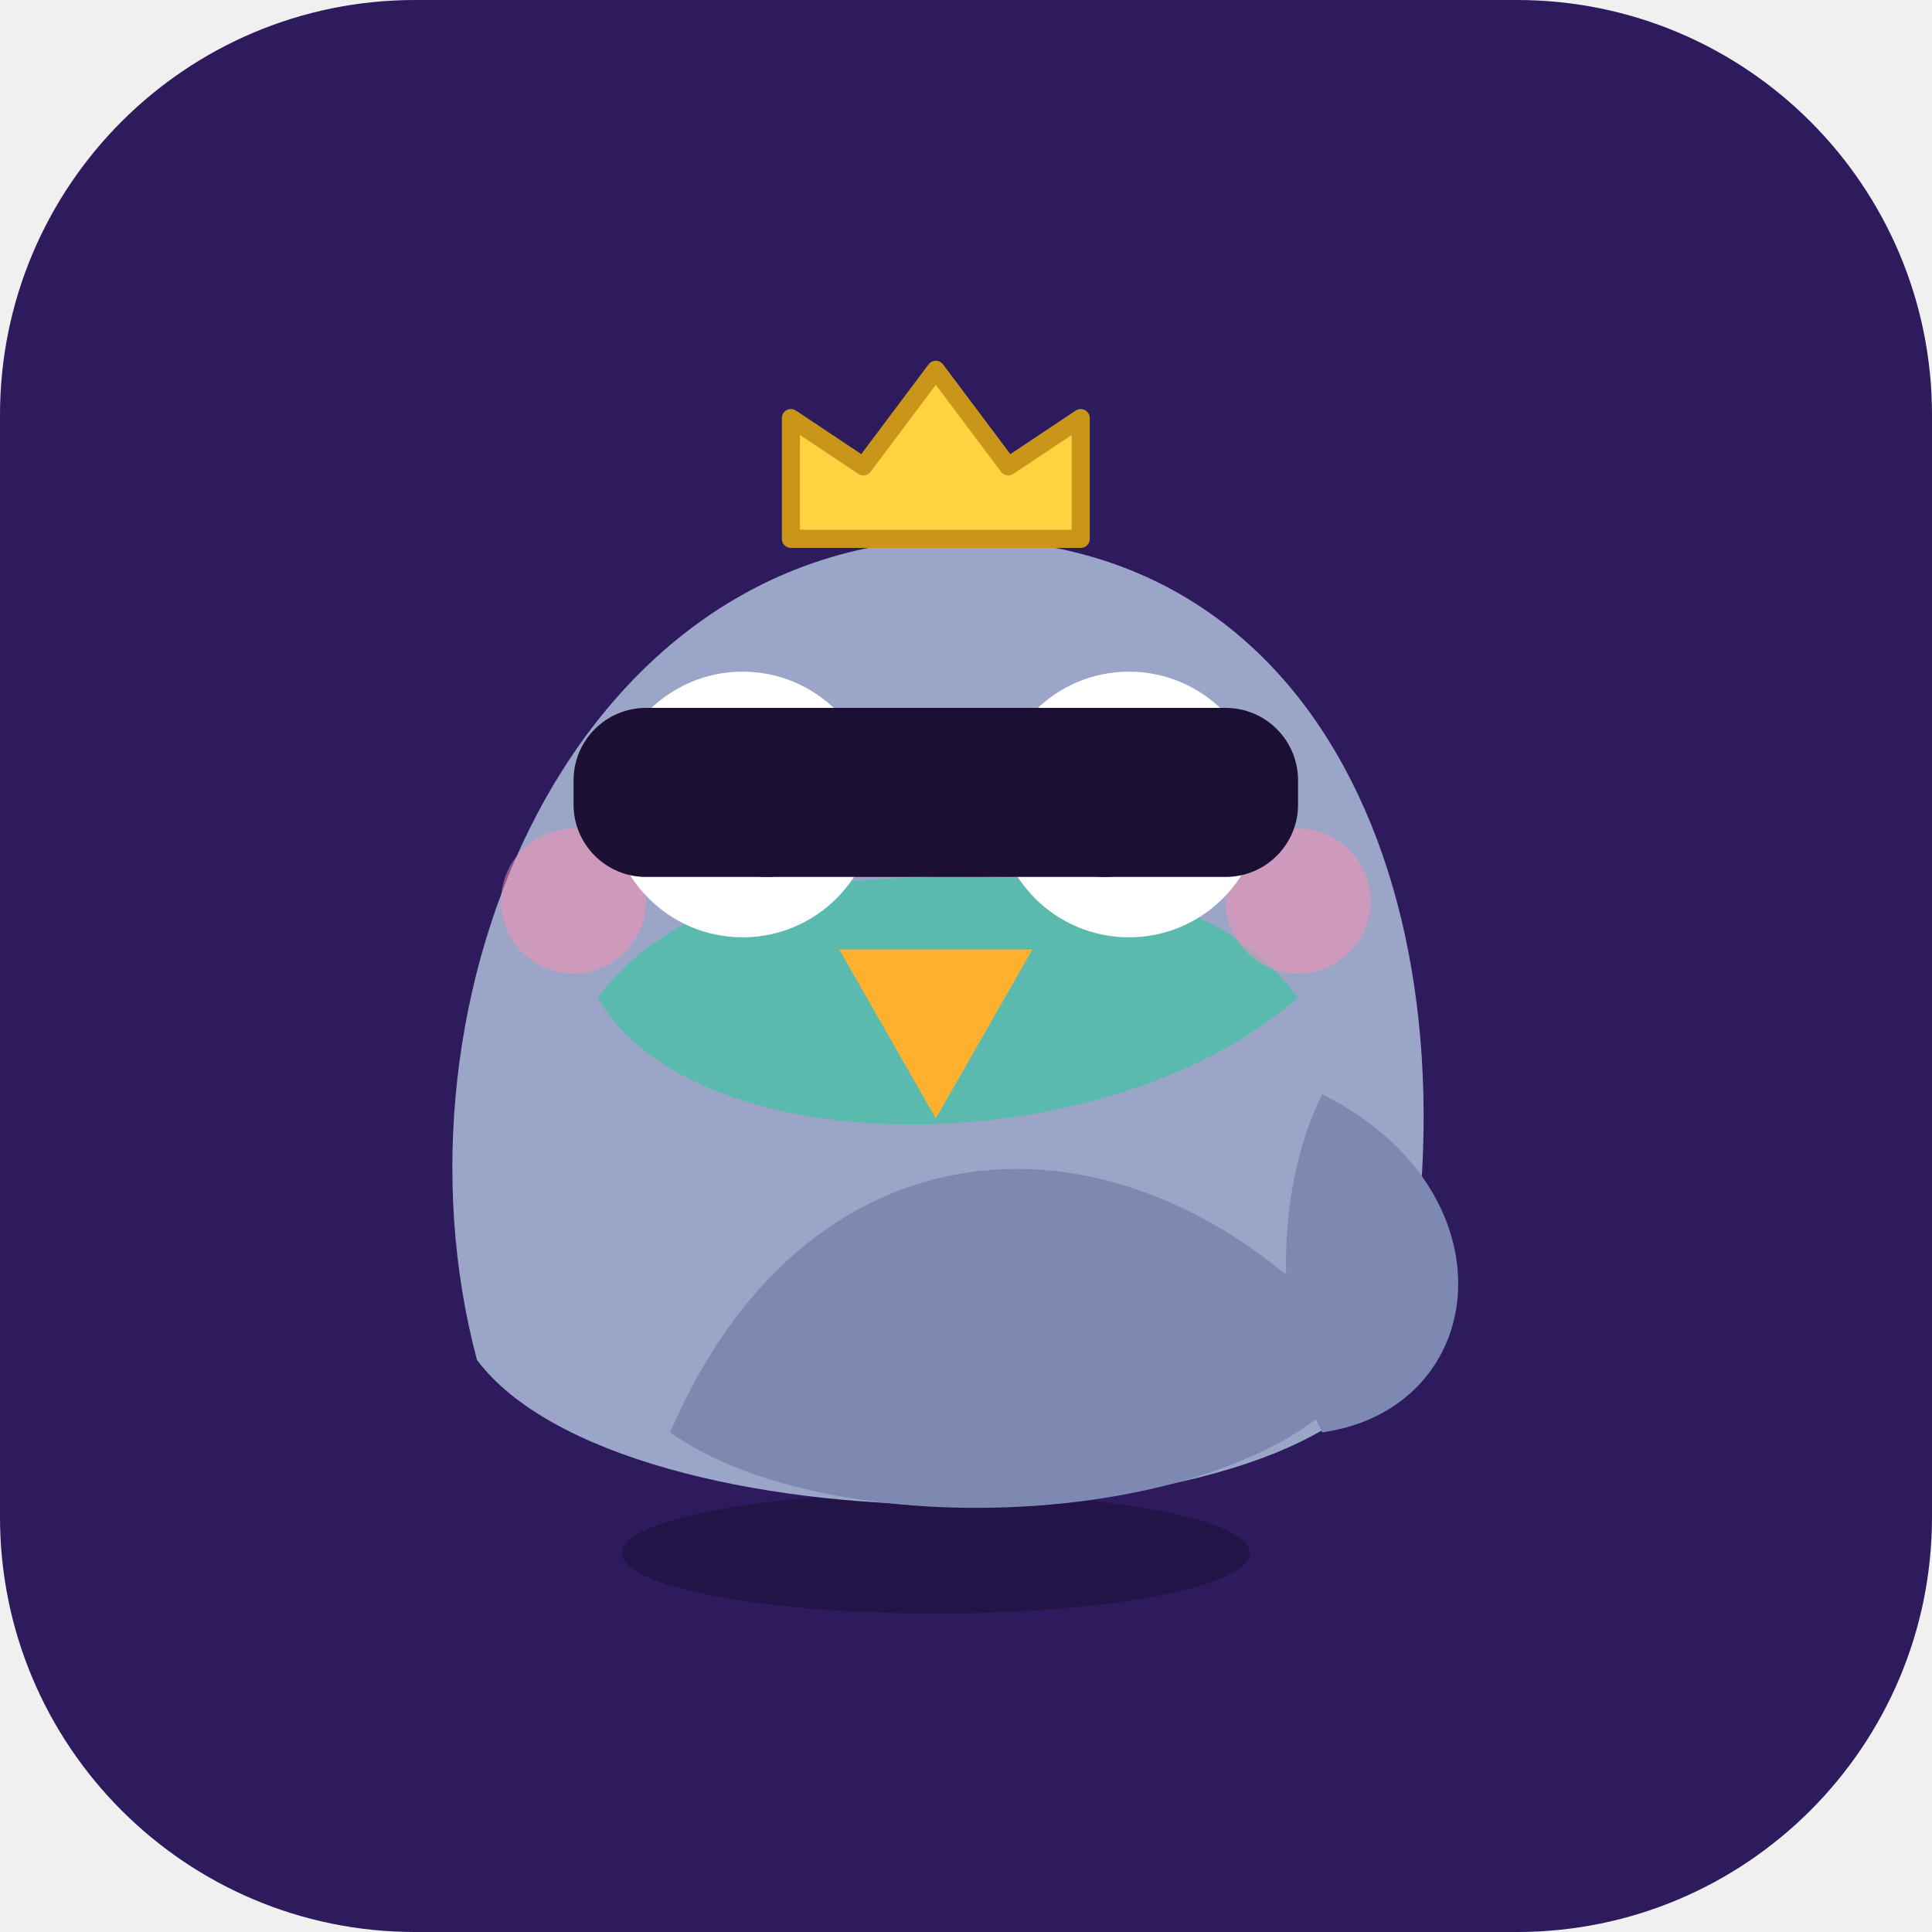
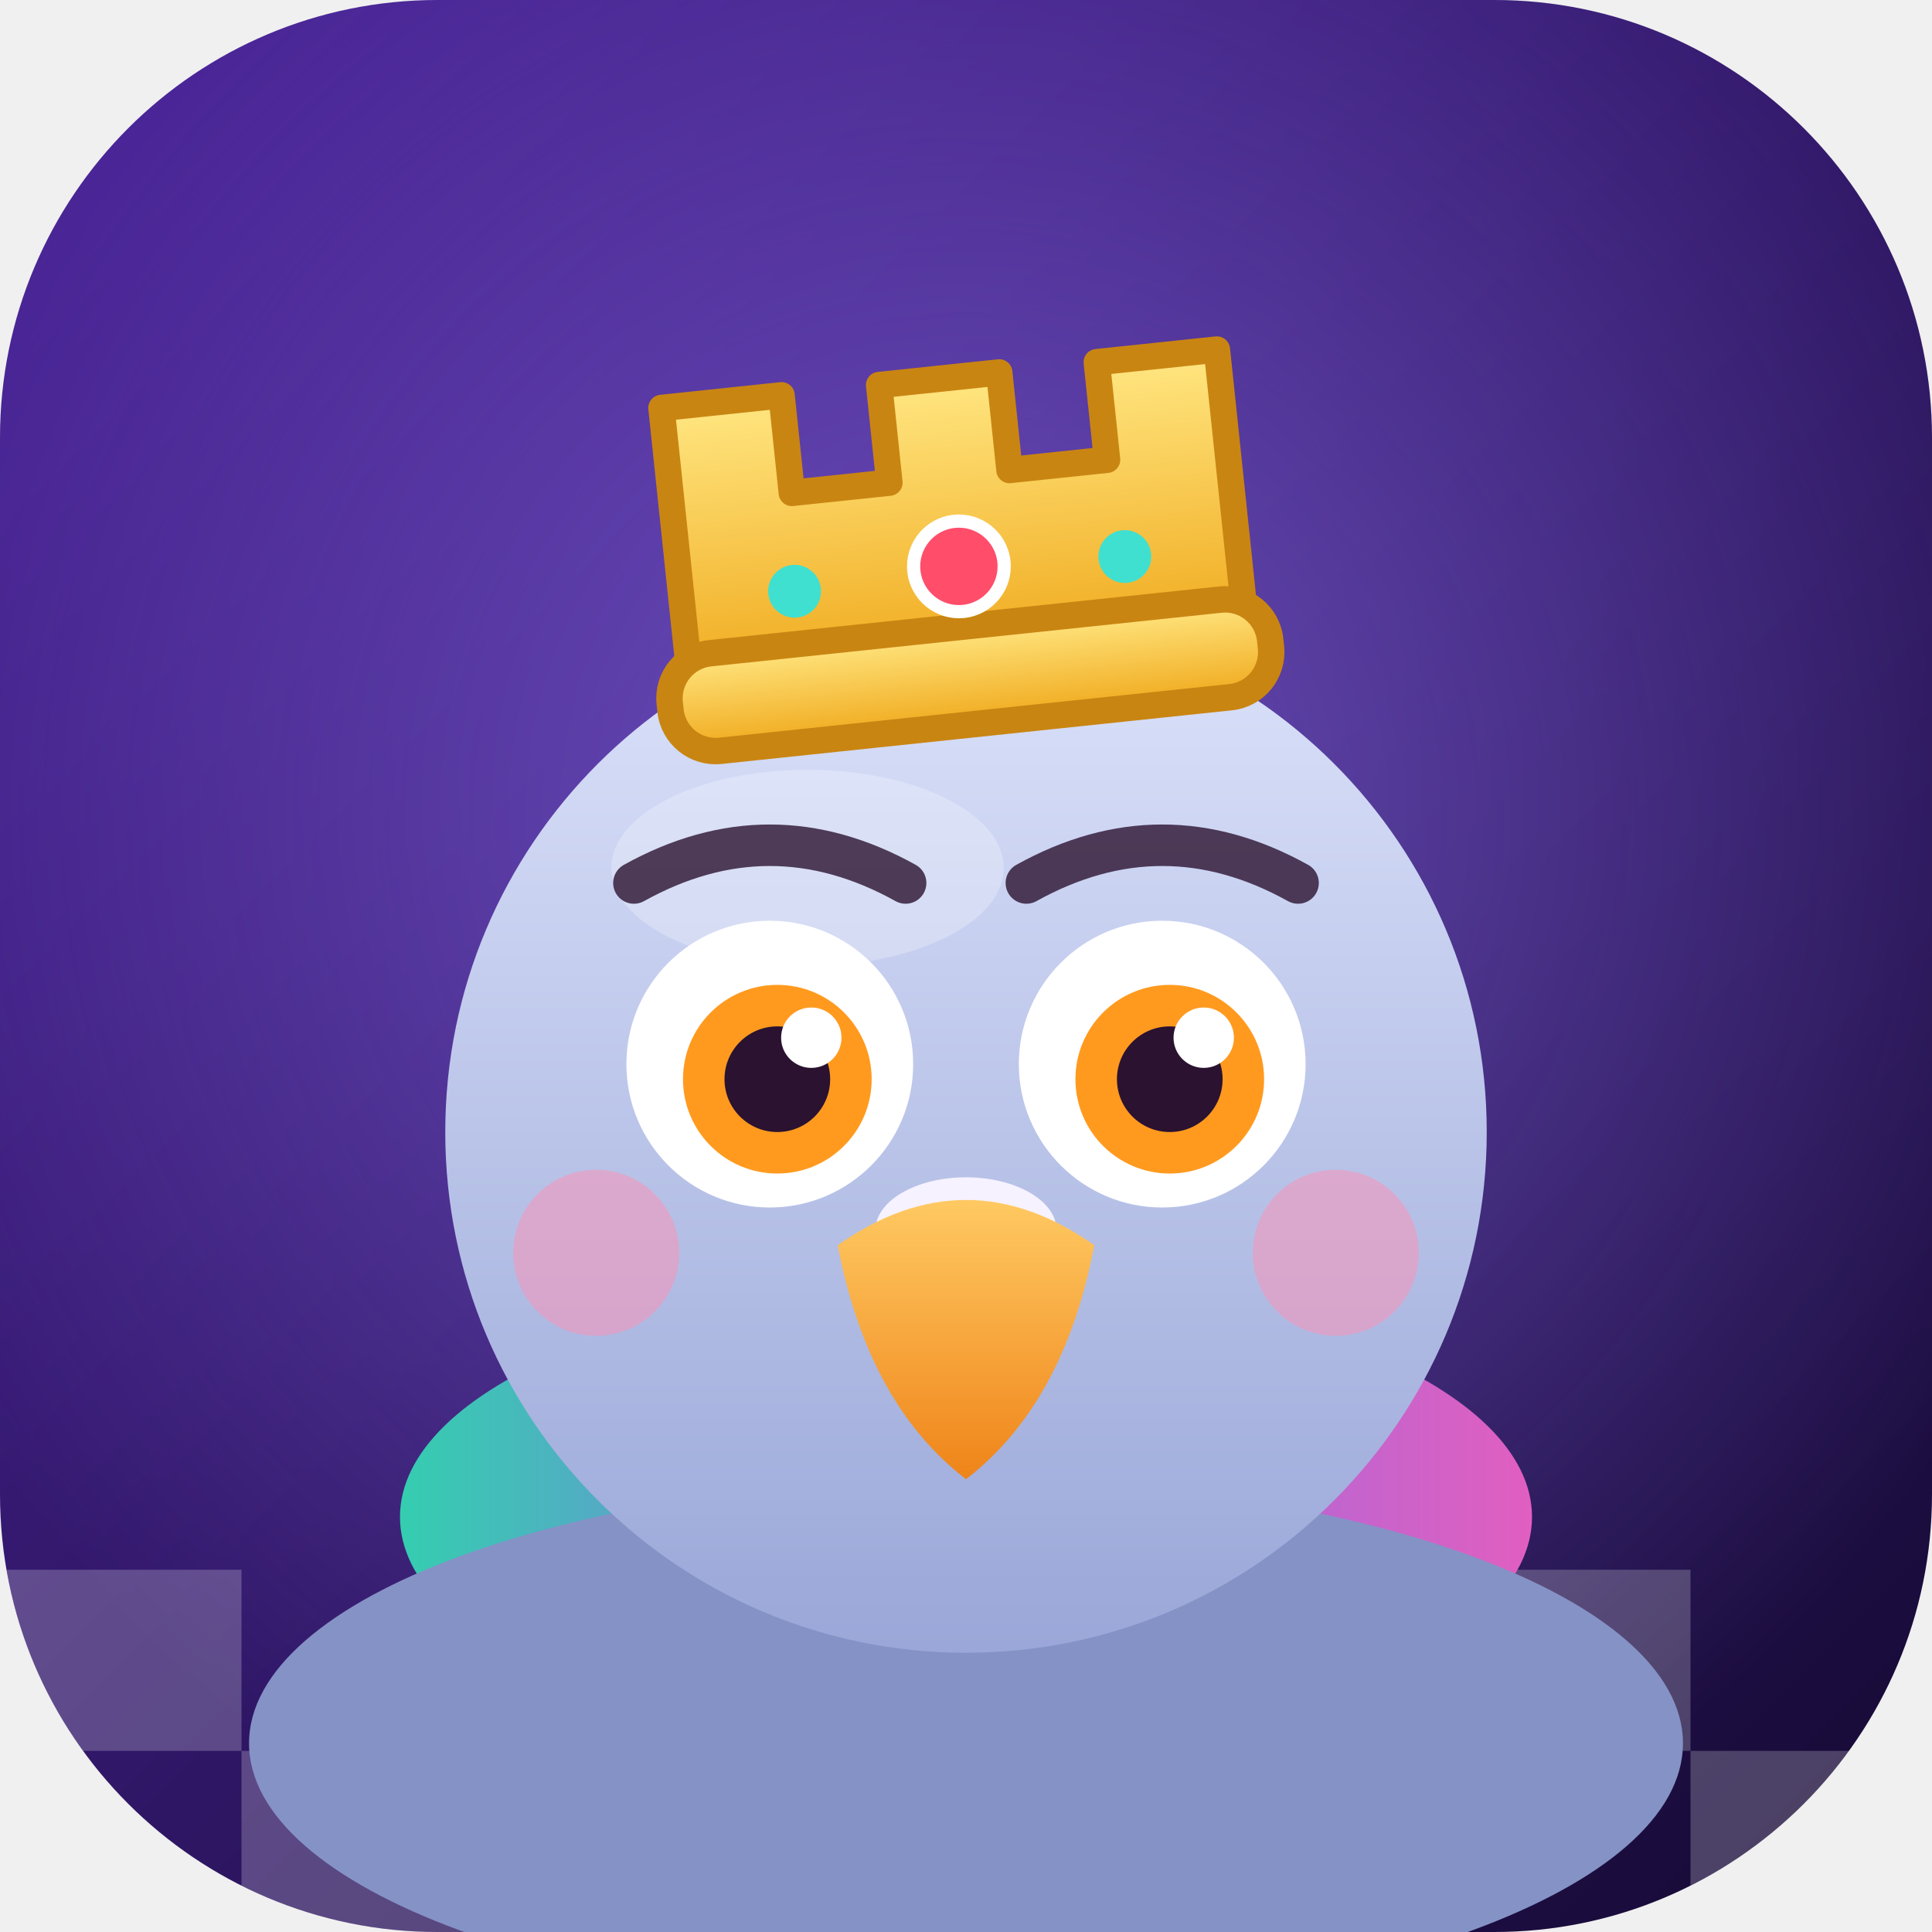
<svg xmlns="http://www.w3.org/2000/svg" viewBox="0 0 512 512">
-   <rect width="512" height="512" rx="110" fill="#2d1b5e" />
-   <g transform="translate(56 66) scale(3.2)">
-     <ellipse cx="60" cy="108" rx="26" ry="5" fill="#000" opacity=".25" />
-     <path d="M22 92 C14 62 30 24 62 24 C94 24 106 58 98 92 C90 108 34 108 22 92 Z" fill="#9aa5c7" />
-     <path d="M38 98 C50 70 78 70 96 92 C88 106 52 108 38 98 Z" fill="#7d89b0" />
-     <path d="M32 62 C40 76 74 76 90 62 C84 54 74 52 62 52 C48 52 38 54 32 62 Z" fill="#46c1a5" opacity=".75" />
-     <circle cx="30" cy="54" r="6" fill="#ff8fb1" opacity=".5" />
-     <circle cx="90" cy="54" r="6" fill="#ff8fb1" opacity=".5" />
-     <circle cx="44" cy="46" r="11" fill="#fff" />
-     <circle cx="76" cy="46" r="11" fill="#fff" />
-     <circle cx="46" cy="47" r="5" fill="#1b1033" />
-     <circle cx="74" cy="47" r="5" fill="#1b1033" />
-     <rect x="30" y="38" width="60" height="14" rx="6" fill="#1b1033" />
-     <path d="M52 58 L68 58 L60 72 Z" fill="#ffb02e" />
-     <path d="M92 70 C108 78 106 96 92 98 C88 90 88 78 92 70 Z" fill="#7d89b0" />
-     <path d="M48 24 L48 14 L54 18 L60 10 L66 18 L72 14 L72 24 Z" fill="#ffd23f" stroke="#c9961a" stroke-width="1.5" stroke-linejoin="round" />
+   <defs>
+     <linearGradient id="bg" x1="0" y1="0" x2="1" y2="1">
+       <stop offset="0" stop-color="#4a2399" />
+       <stop offset="1" stop-color="#150a33" />
+     </linearGradient>
+     <radialGradient id="glow" cx=".5" cy=".42" r=".6">
+       <stop offset="0" stop-color="#9b7cff" stop-opacity=".55" />
+       <stop offset="1" stop-color="#9b7cff" stop-opacity="0" />
+     </radialGradient>
+     <linearGradient id="head" x1="0" y1="0" x2="0" y2="1">
+       <stop offset="0" stop-color="#dbe2fa" />
+       <stop offset="1" stop-color="#9aa7d8" />
+     </linearGradient>
+     <linearGradient id="collar" x1="0" y1="0" x2="1" y2="0">
+       <stop offset="0" stop-color="#35cdb0" />
+       <stop offset=".5" stop-color="#8a6ee8" />
+       <stop offset="1" stop-color="#e05fc0" />
+     </linearGradient>
+     <linearGradient id="beak" x1="0" y1="0" x2="0" y2="1">
+       <stop offset="0" stop-color="#ffc962" />
+       <stop offset="1" stop-color="#ef8419" />
+     </linearGradient>
+     <linearGradient id="gold" x1="0" y1="0" x2="0" y2="1">
+       <stop offset="0" stop-color="#ffe681" />
+       <stop offset="1" stop-color="#f0a91c" />
+     </linearGradient>
+     <clipPath id="clip">
+       <rect width="512" height="512" rx="116" />
+     </clipPath>
+   </defs>
+   <g clip-path="url(#clip)">
+     <rect width="512" height="512" fill="url(#bg)" />
+     <rect width="512" height="512" fill="url(#glow)" />
+     <g opacity=".22" fill="#fff">
+       <rect x="0" y="416" width="64" height="48" />
+       <rect x="128" y="416" width="64" height="48" />
+       <rect x="256" y="416" width="64" height="48" />
+       <rect x="384" y="416" width="64" height="48" />
+       <rect x="64" y="464" width="64" height="48" />
+       <rect x="192" y="464" width="64" height="48" />
+       <rect x="320" y="464" width="64" height="48" />
+       <rect x="448" y="464" width="64" height="48" />
+     </g>
+     <ellipse cx="256" cy="402" rx="150" ry="62" fill="url(#collar)" />
+     <ellipse cx="256" cy="462" rx="190" ry="70" fill="#8592c6" />
+     <circle cx="256" cy="300" r="138" fill="url(#head)" />
+     <ellipse cx="214" cy="230" rx="52" ry="26" fill="#fff" opacity=".25" />
+     <circle cx="158" cy="332" r="22" fill="#ff8fb4" opacity=".5" />
+     <circle cx="354" cy="332" r="22" fill="#ff8fb4" opacity=".5" />
+     <g>
+       <circle cx="204" cy="282" r="38" fill="#fff" />
+       <circle cx="308" cy="282" r="38" fill="#fff" />
+       <circle cx="206" cy="286" r="25" fill="#ff9a1f" />
+       <circle cx="310" cy="286" r="25" fill="#ff9a1f" />
+       <circle cx="206" cy="286" r="14" fill="#2a1230" />
+       <circle cx="310" cy="286" r="14" fill="#2a1230" />
+       <circle cx="215" cy="275" r="8" fill="#fff" />
+       <circle cx="319" cy="275" r="8" fill="#fff" />
+     </g>
+     <path d="M168 234 Q204 214 240 234 M272 234 Q308 214 344 234" stroke="#2a1230" stroke-width="11" stroke-linecap="round" fill="none" opacity=".8" />
+     <ellipse cx="256" cy="326" rx="24" ry="14" fill="#f6f2ff" />
+     <path d="M222 330 Q256 306 290 330 Q282 372 256 392 Q230 372 222 330 Z" fill="url(#beak)" />
+     <g transform="rotate(-6 256 168)">
+       <path d="M182 176 L182 100 L214 100 L214 126 L240 126 L240 100 L272 100 L272 126 L298 126 L298 100 L330 100 L330 176 Z" fill="url(#gold)" stroke="#c98512" stroke-width="7" stroke-linejoin="round" />
+       <rect x="176" y="166" width="160" height="26" rx="12" fill="url(#gold)" stroke="#c98512" stroke-width="7" />
+       <circle cx="256" cy="150" r="12" fill="#ff4d6a" stroke="#fff" stroke-width="3.5" />
+       <circle cx="212" cy="152" r="7" fill="#3fe0d0" />
+       <circle cx="300" cy="152" r="7" fill="#3fe0d0" />
+     </g>
  </g>
</svg>
